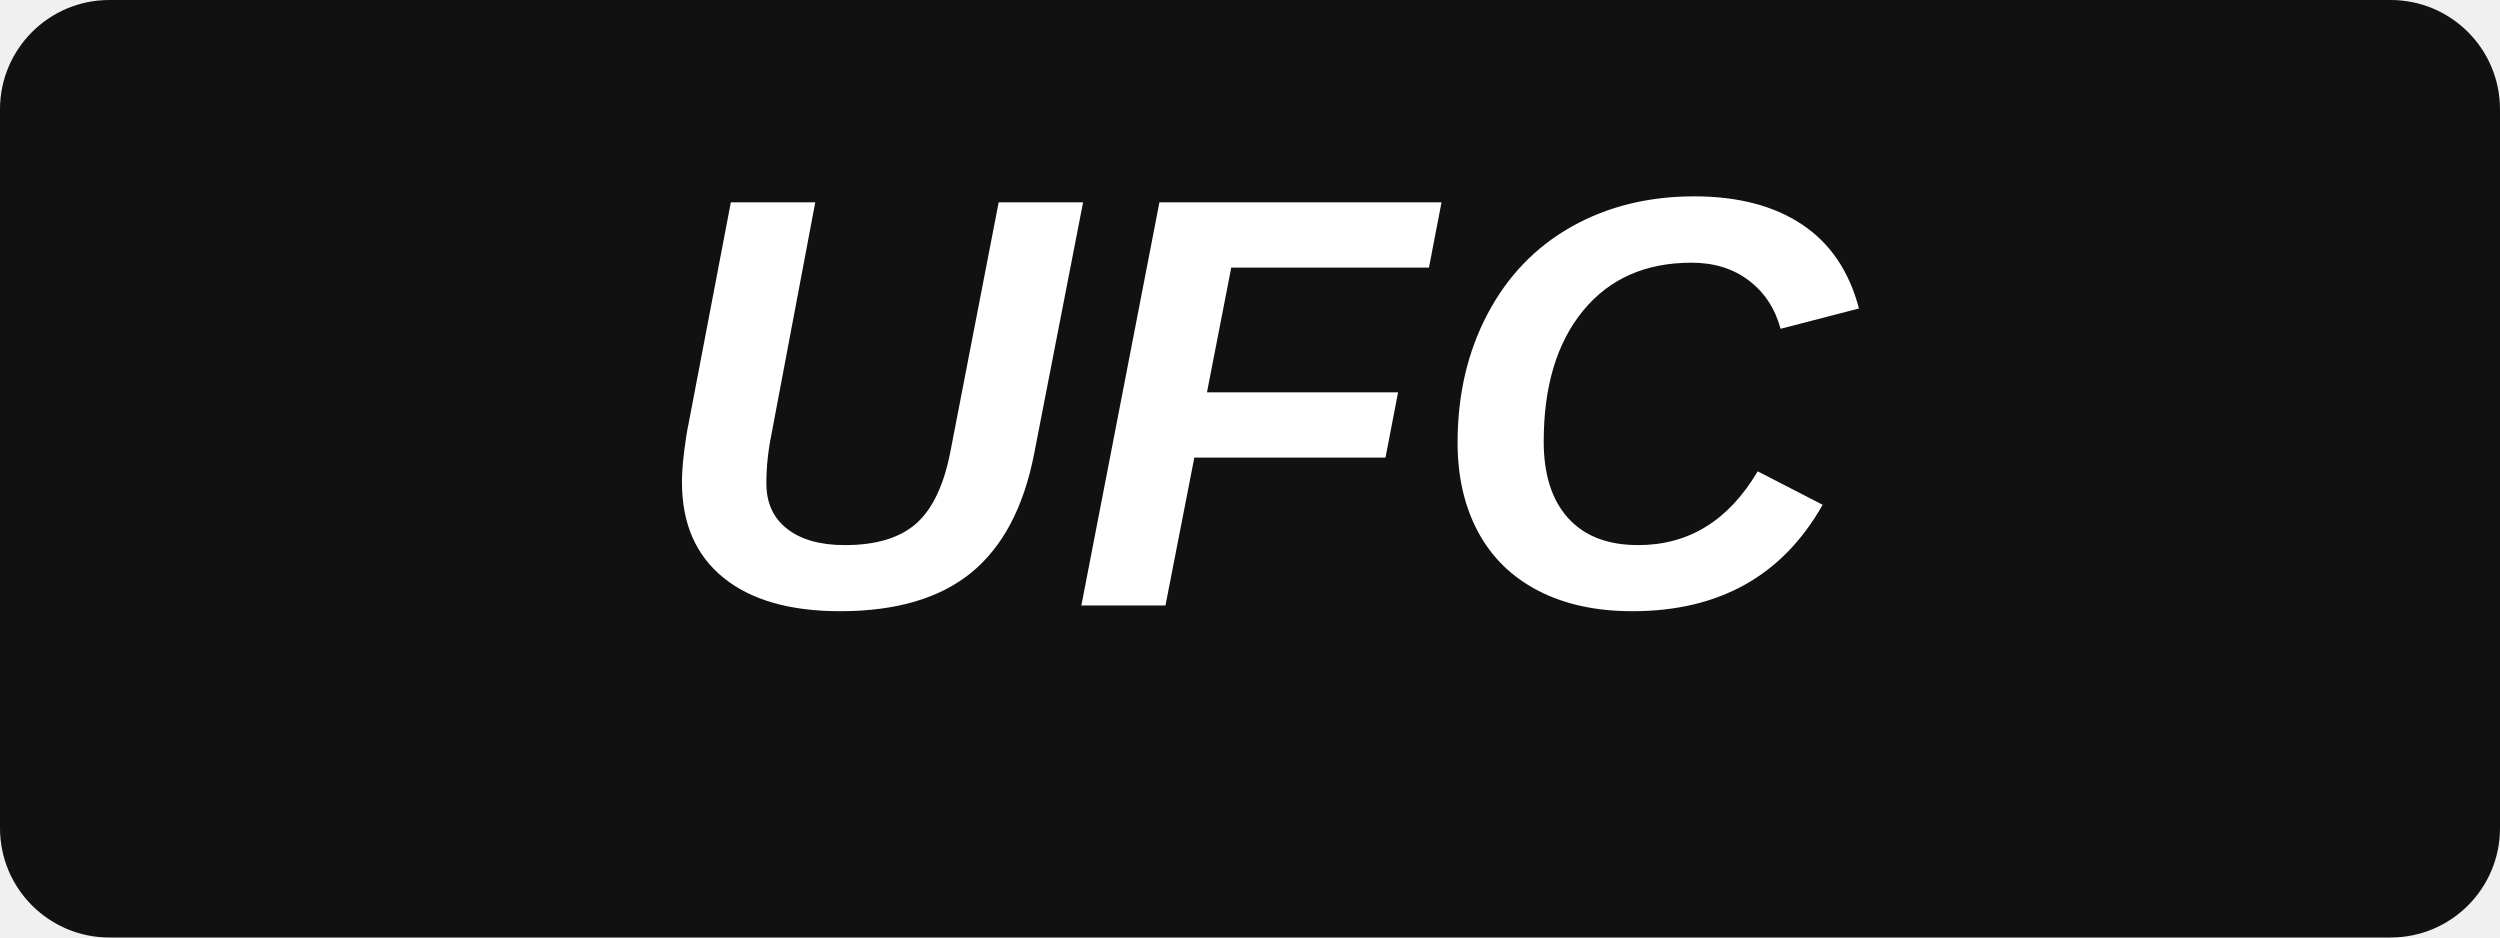
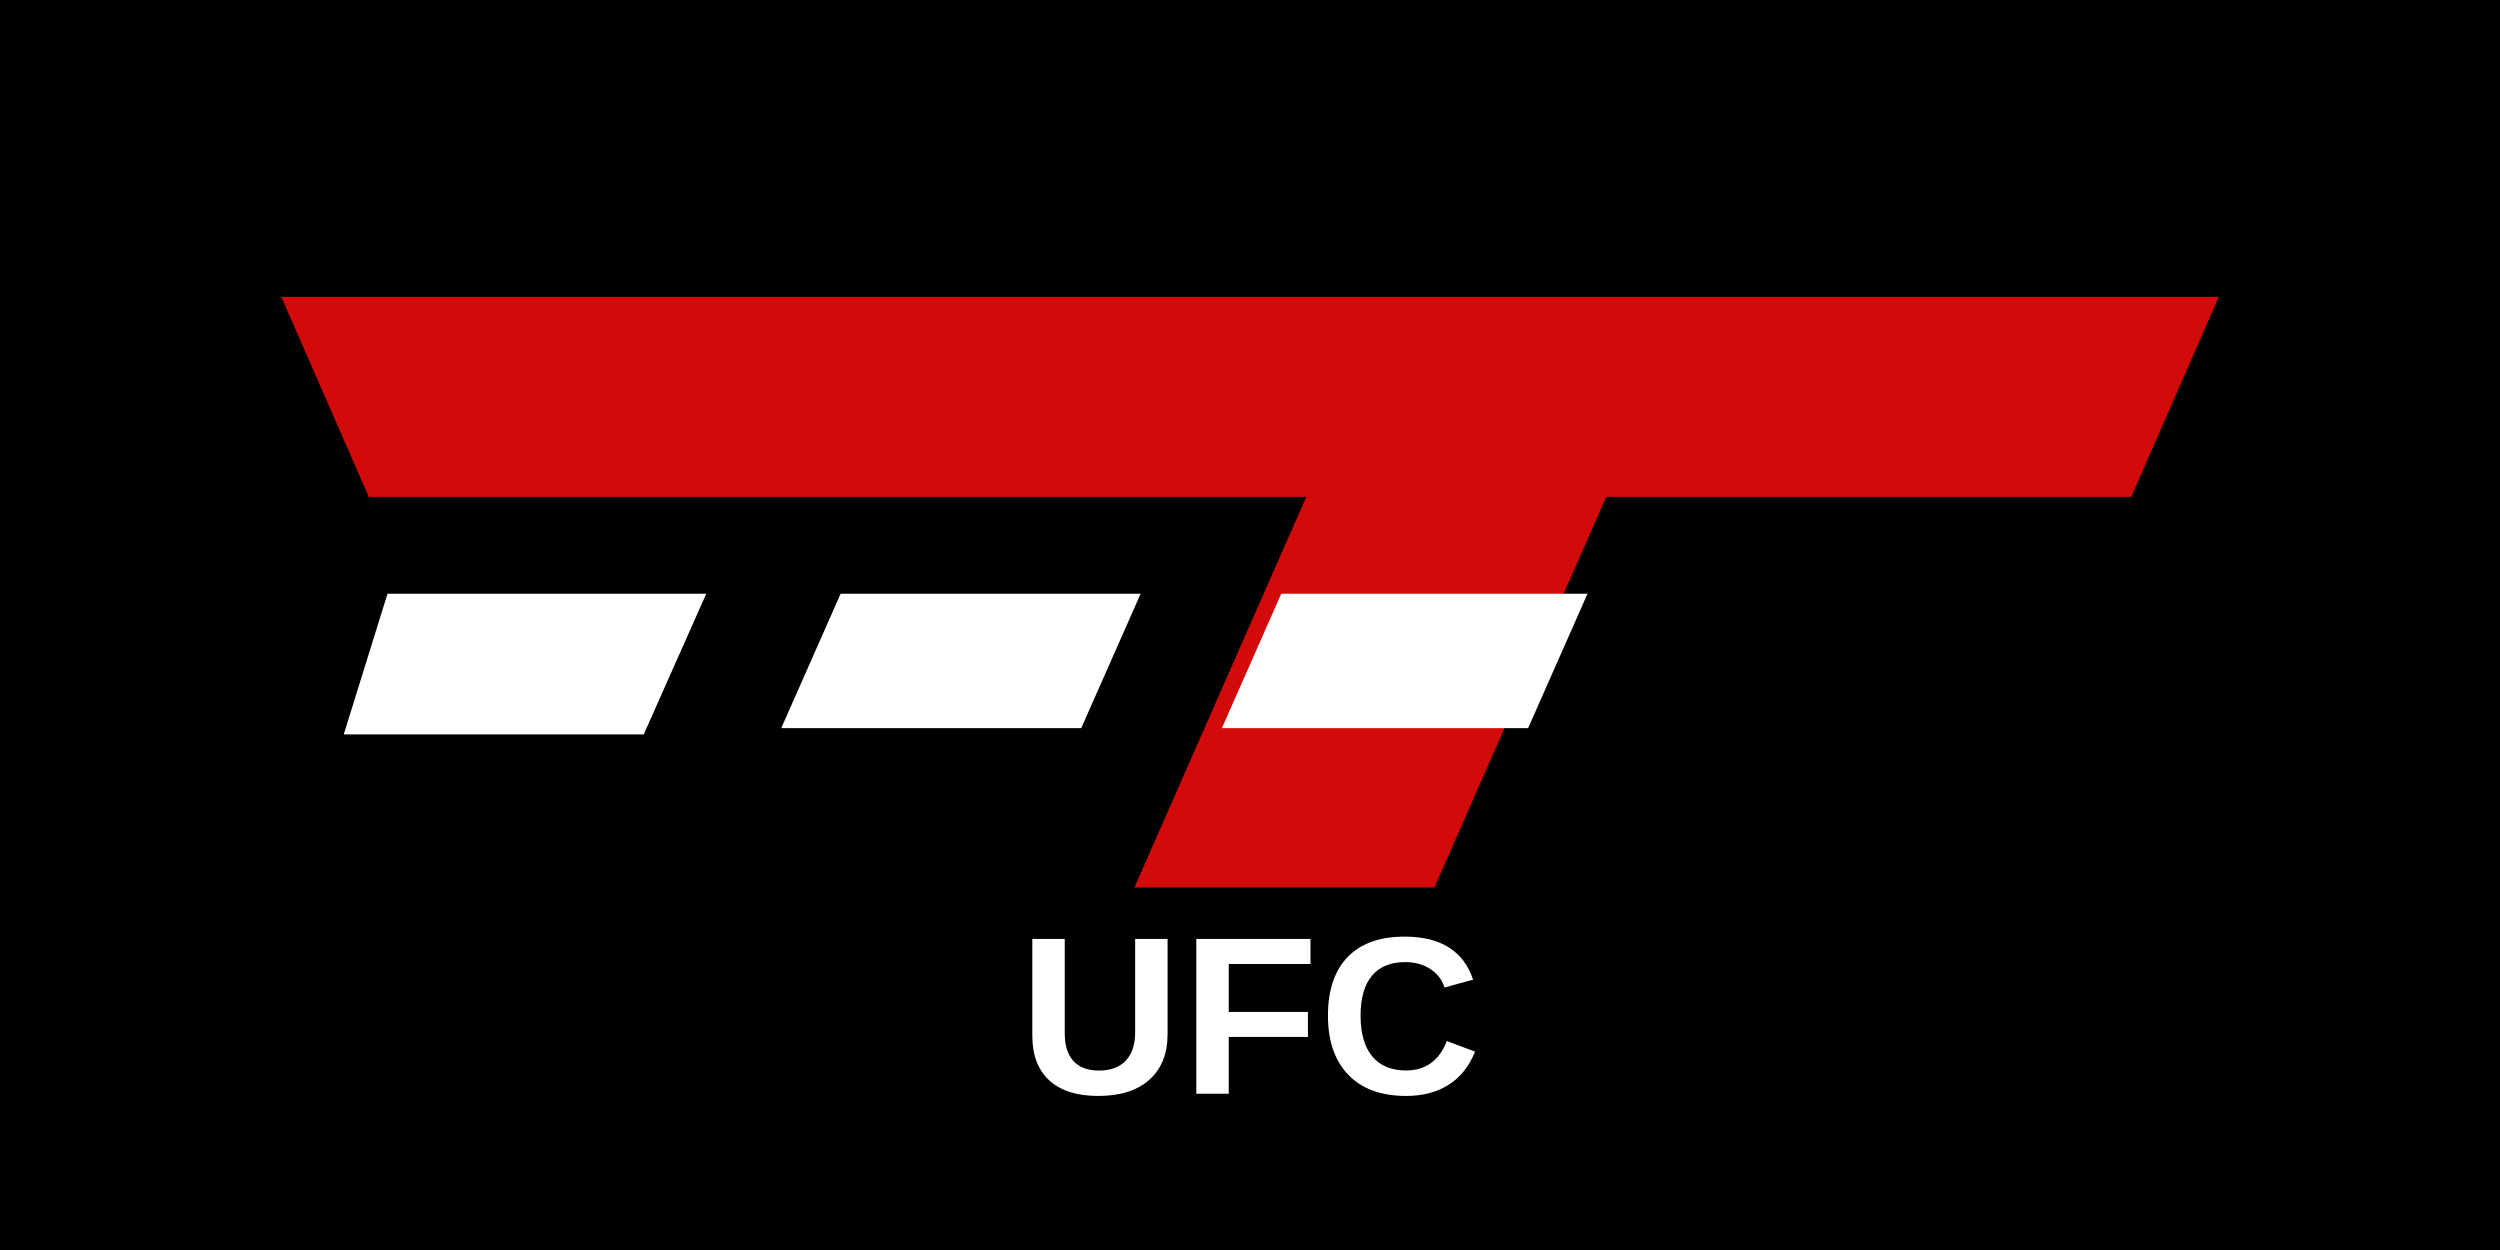
- <svg xmlns="http://www.w3.org/2000/svg" viewBox="0 0 640 240">
-   <rect width="640" height="240" rx="28" fill="#111" />
-   <text x="320" y="155" text-anchor="middle" font-family="Arial Black,Arial,sans-serif" font-size="150" font-weight="900" font-style="italic" fill="#fff">UFC</text>
+ <svg xmlns="http://www.w3.org/2000/svg" viewBox="0 0 800 400">
+   <rect width="800" height="400" fill="#000" />
+   <path fill="#d20a0a" d="M90 95h620l-28 64H514l-55 125h-96l55-125H118z" />
+   <path fill="#fff" d="M124 190h102l-20 45h-96zm145 0h96l-19 43h-96zm141 0h98l-19 43h-98z" />
+   <text x="400" y="350" text-anchor="middle" fill="#fff" font-family="Arial Black,Arial,sans-serif" font-size="72" font-weight="900">UFC</text>
</svg>
